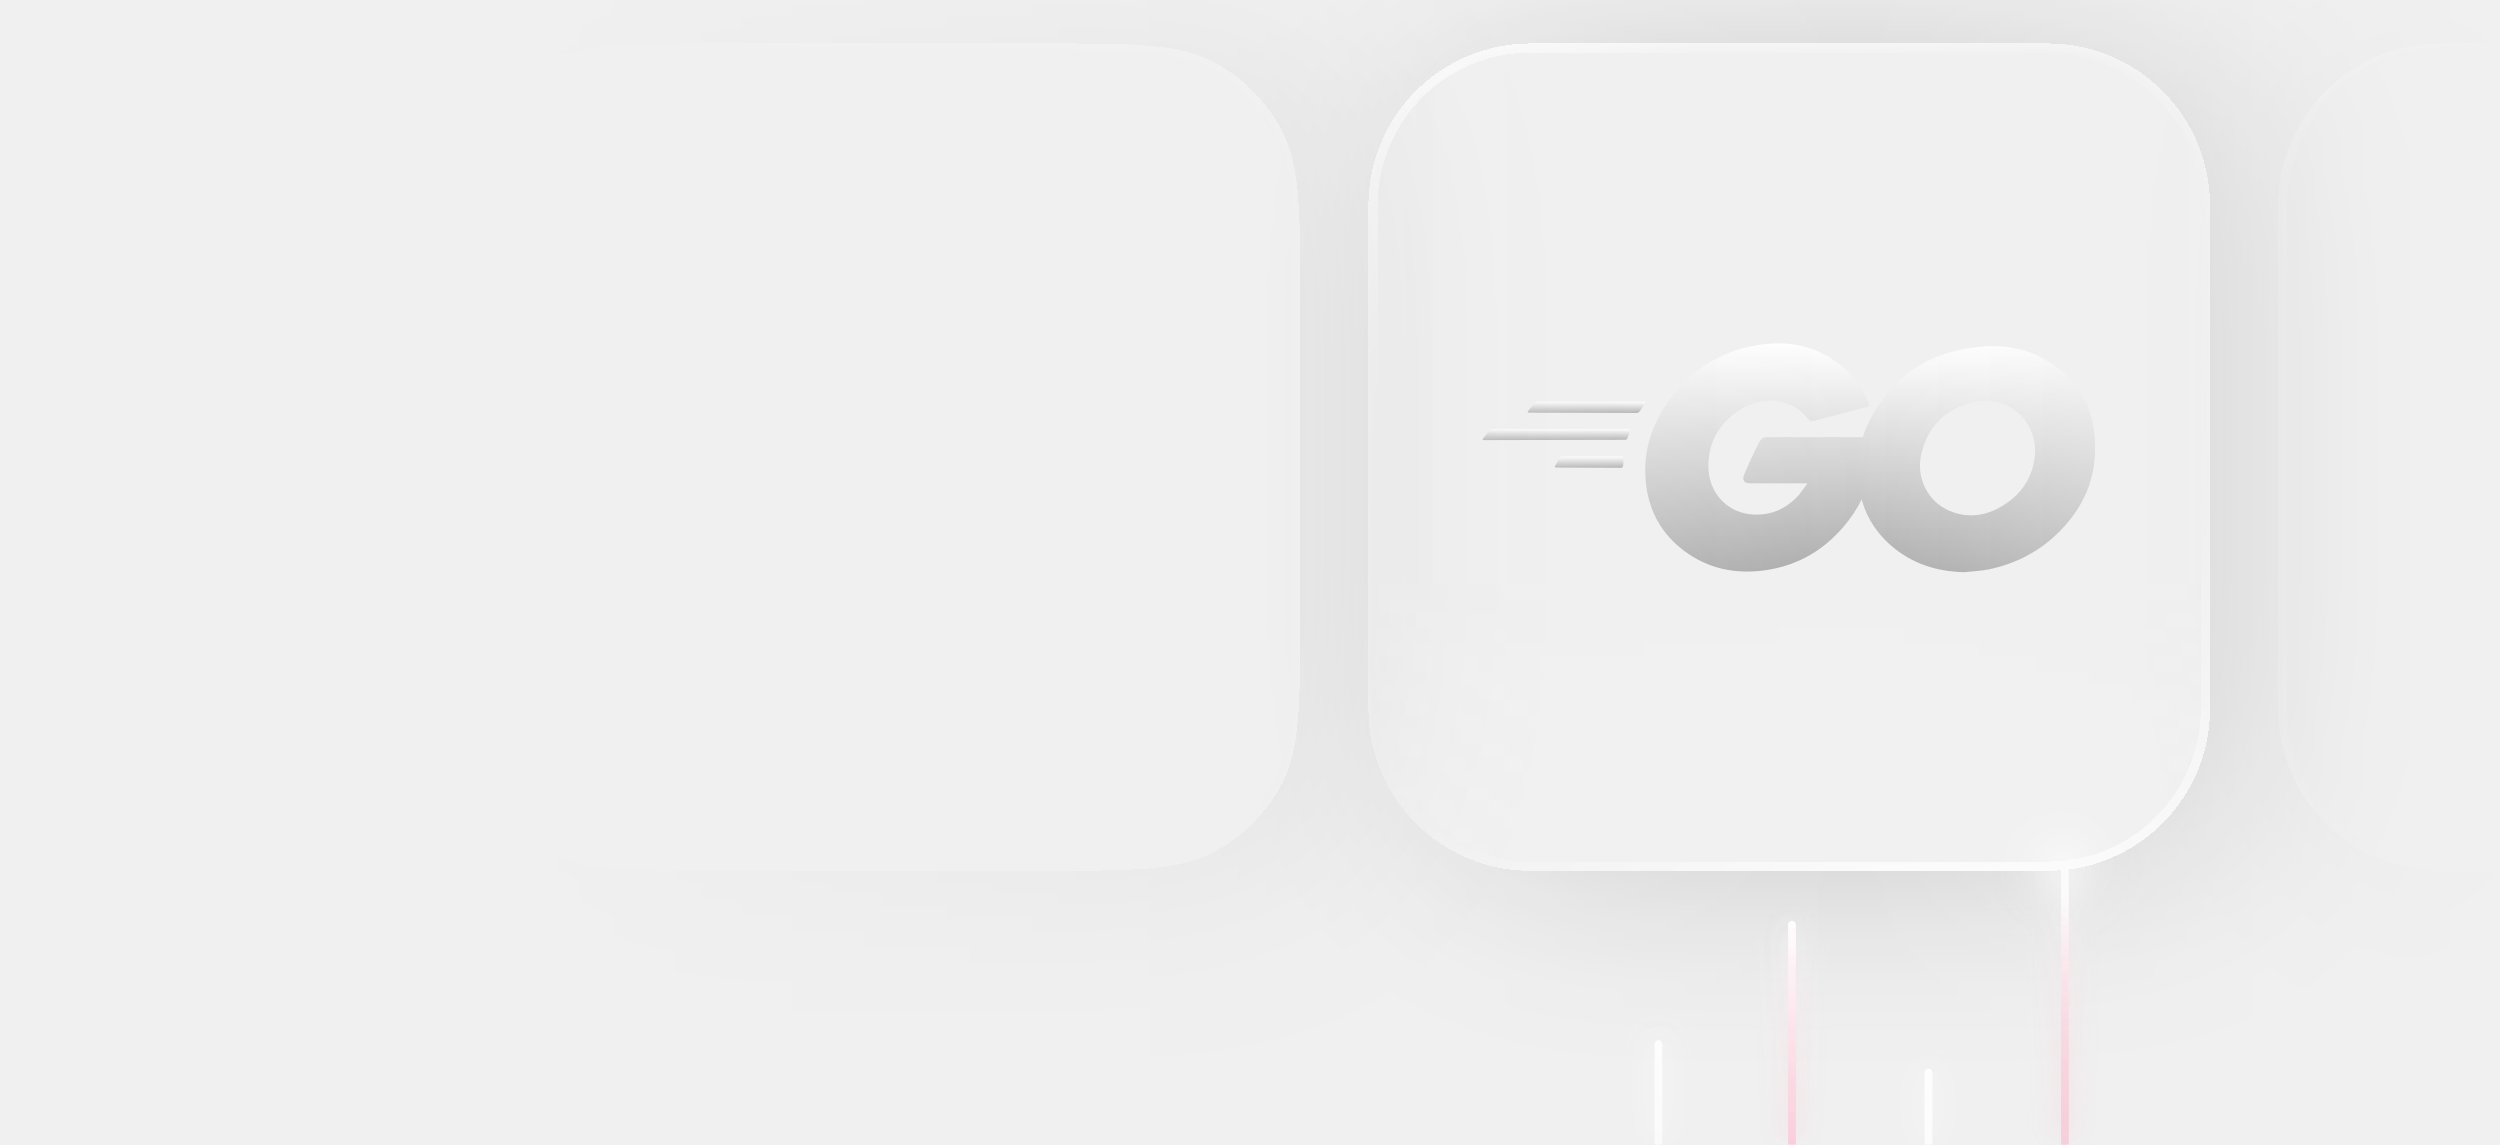
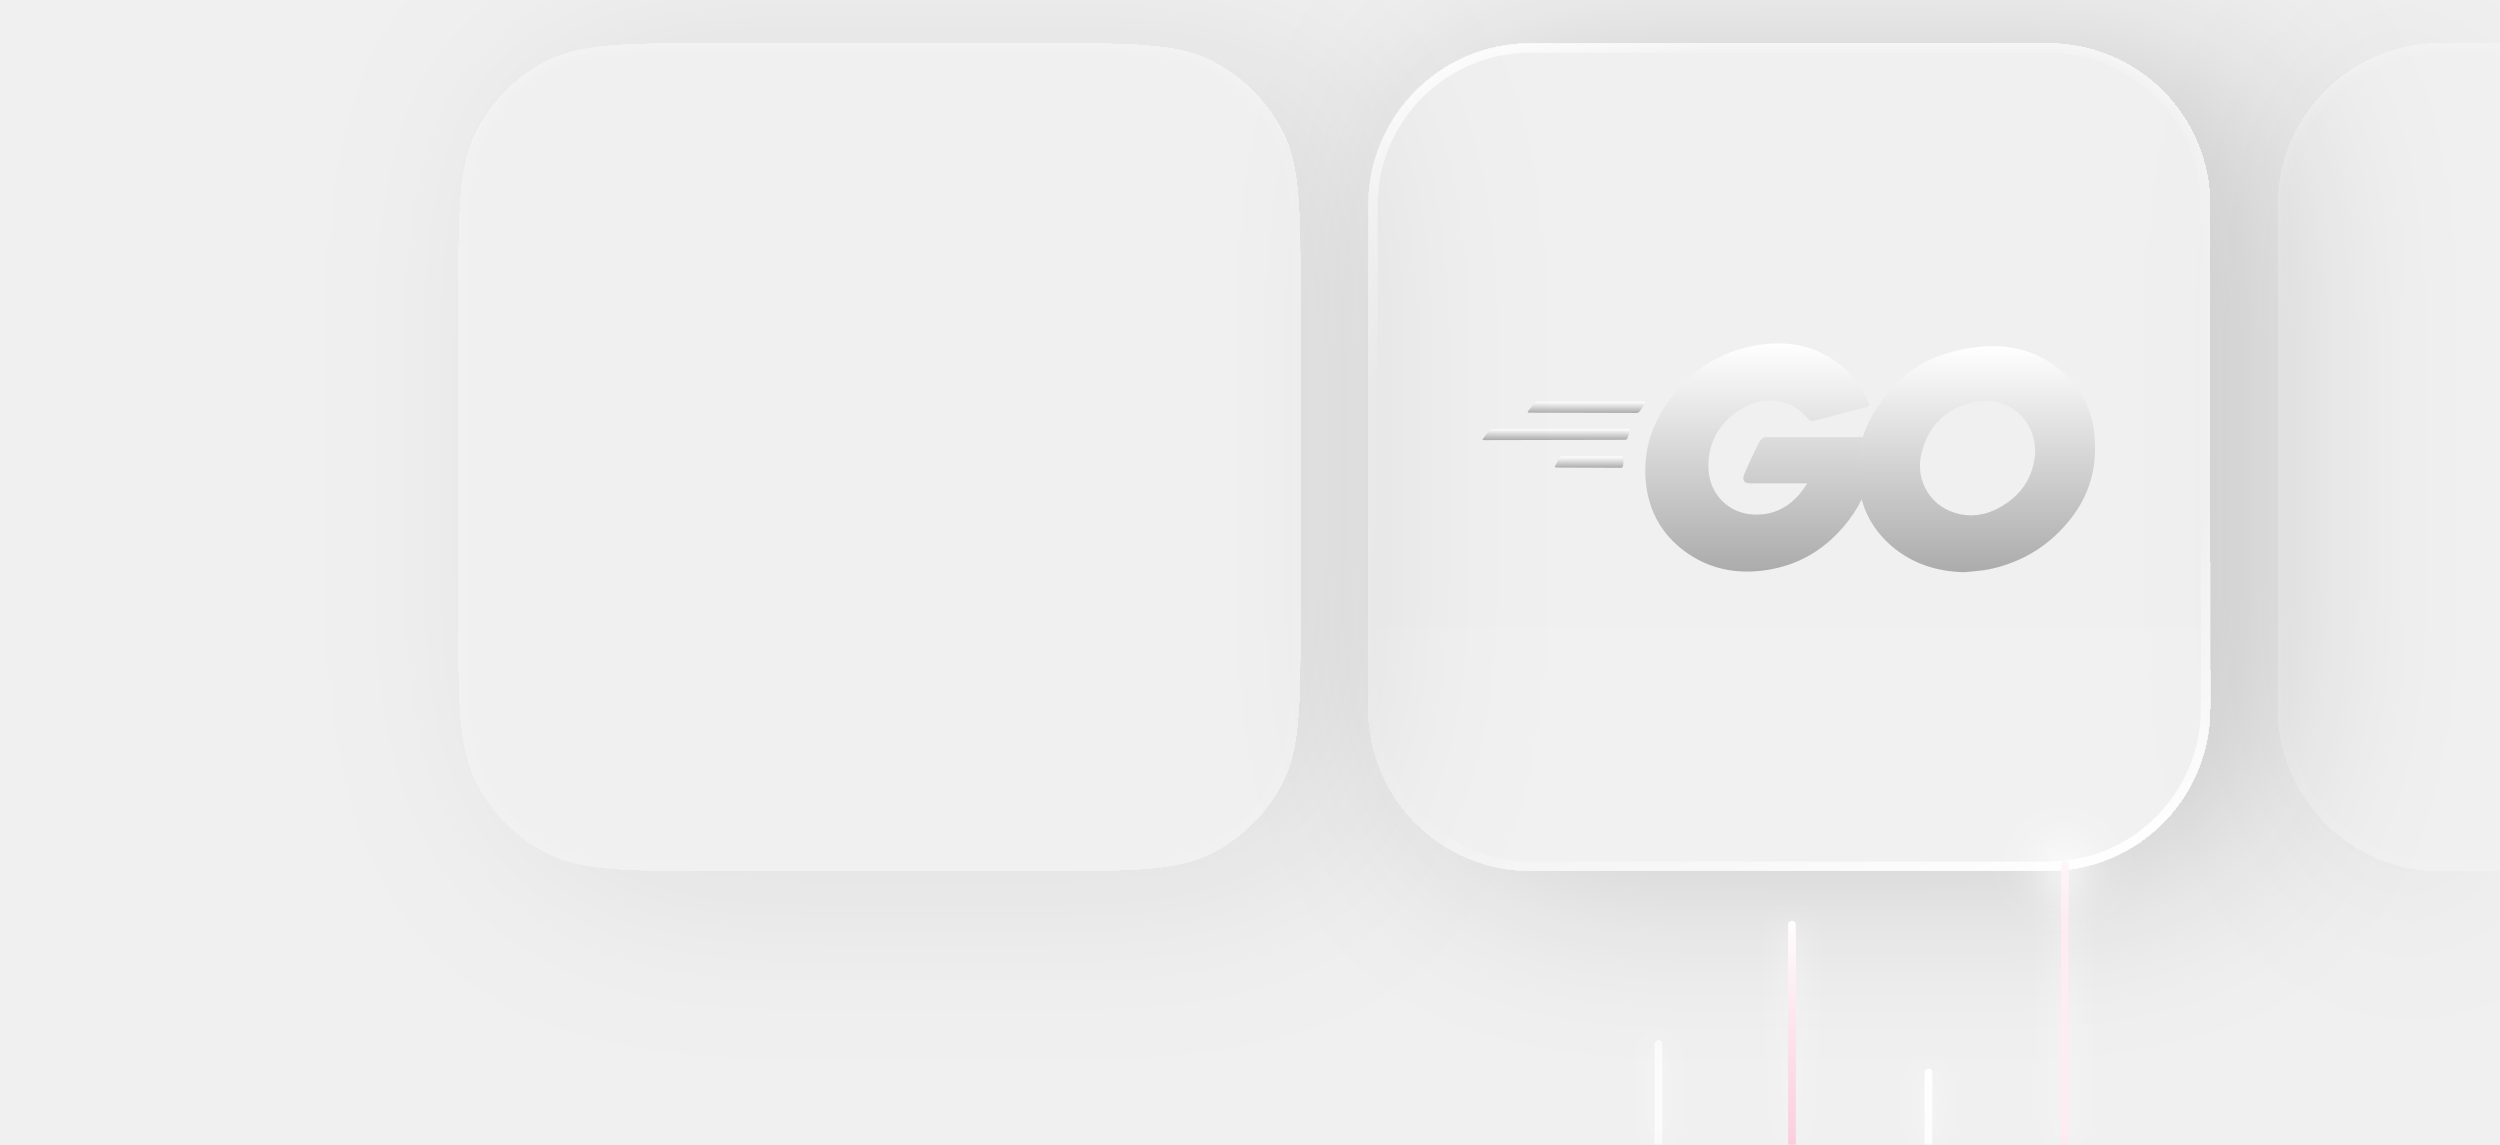
<svg xmlns="http://www.w3.org/2000/svg" width="688" height="315" viewBox="0 0 688 315" fill="none">
-   <mask id="mask0_13_11282" style="mask-type:alpha" maskUnits="userSpaceOnUse" x="0" y="0" width="728" height="315">
-     <rect width="728" height="315" transform="matrix(-1 0 0 1 728 0)" fill="url(#paint0_linear_13_11282)" />
-   </mask>
-   <g mask="url(#mask0_13_11282)">
-     <g filter="url(#filter0_bdi_13_11282)">
-       <rect x="376.584" y="11.953" width="231.611" height="227.686" rx="44.595" fill="white" fill-opacity="0.02" shape-rendering="crispEdges" />
-       <rect x="376.584" y="11.953" width="231.611" height="227.686" rx="44.595" fill="url(#paint1_linear_13_11282)" fill-opacity="0.08" shape-rendering="crispEdges" />
-       <rect x="377.847" y="13.216" width="229.085" height="225.16" rx="43.332" stroke="url(#paint2_linear_13_11282)" stroke-opacity="0.15" stroke-width="2.526" shape-rendering="crispEdges" />
-       <rect x="377.847" y="13.216" width="229.085" height="225.16" rx="43.332" stroke="url(#paint3_linear_13_11282)" stroke-width="2.526" shape-rendering="crispEdges" />
-       <rect x="377.847" y="13.216" width="229.085" height="225.16" rx="43.332" stroke="url(#paint4_linear_13_11282)" stroke-width="2.526" shape-rendering="crispEdges" />
-       <g clip-path="url(#clip0_13_11282)">
-         <path fill-rule="evenodd" clip-rule="evenodd" d="M420.753 113.569C420.425 113.569 420.343 113.405 420.507 113.159L422.23 110.944C422.394 110.697 422.804 110.533 423.132 110.533H452.427C452.756 110.533 452.838 110.78 452.674 111.026L451.279 113.159C451.114 113.405 450.704 113.652 450.458 113.652L420.753 113.569Z" fill="url(#paint5_linear_13_11282)" />
-         <path fill-rule="evenodd" clip-rule="evenodd" d="M408.362 121.119C408.034 121.119 407.952 120.955 408.116 120.709L409.839 118.493C410.003 118.247 410.413 118.083 410.742 118.083H448.16C448.489 118.083 448.653 118.329 448.571 118.575L447.914 120.545C447.832 120.873 447.504 121.037 447.176 121.037L408.362 121.119Z" fill="url(#paint6_linear_13_11282)" />
-         <path fill-rule="evenodd" clip-rule="evenodd" d="M428.22 128.668C427.892 128.668 427.81 128.422 427.974 128.176L429.123 126.124C429.287 125.878 429.615 125.632 429.944 125.632H446.355C446.683 125.632 446.848 125.878 446.848 126.207L446.683 128.176C446.683 128.504 446.355 128.75 446.109 128.75L428.22 128.668Z" fill="url(#paint7_linear_13_11282)" />
-         <path fill-rule="evenodd" clip-rule="evenodd" d="M513.397 112.092C508.227 113.405 504.699 114.39 499.611 115.703C498.38 116.031 498.298 116.113 497.231 114.882C496 113.487 495.098 112.585 493.375 111.764C488.205 109.22 483.199 109.959 478.522 112.995C472.942 116.606 470.07 121.939 470.152 128.586C470.234 135.151 474.747 140.567 481.23 141.469C486.81 142.208 491.487 140.238 495.18 136.053C495.918 135.151 496.575 134.166 497.395 133.017C494.441 133.017 490.749 133.017 481.558 133.017C479.835 133.017 479.425 131.951 479.999 130.556C481.066 128.012 483.035 123.745 484.184 121.611C484.43 121.119 485.005 120.298 486.235 120.298H516.105C515.941 122.514 515.941 124.729 515.612 126.945C514.71 132.853 512.494 138.269 508.884 143.028C502.975 150.824 495.262 155.665 485.497 156.978C477.455 158.045 469.988 156.486 463.423 151.562C457.351 146.967 453.904 140.895 453.002 133.346C451.935 124.401 454.561 116.359 459.977 109.302C465.803 101.671 473.516 96.829 482.953 95.106C490.667 93.711 498.052 94.614 504.699 99.127C509.048 101.999 512.166 105.938 514.217 110.697C514.71 111.436 514.381 111.846 513.397 112.092Z" fill="url(#paint8_linear_13_11282)" />
-         <path d="M540.559 157.471C533.091 157.307 526.281 155.173 520.537 150.25C515.695 146.065 512.659 140.731 511.674 134.413C510.197 125.14 512.741 116.934 518.321 109.631C524.311 101.753 531.532 97.65 541.297 95.927C549.667 94.45 557.545 95.271 564.684 100.112C571.167 104.543 575.187 110.534 576.254 118.411C577.649 129.489 574.449 138.516 566.818 146.229C561.402 151.727 554.755 155.173 547.123 156.733C544.908 157.143 542.692 157.225 540.559 157.471ZM560.089 124.319C560.007 123.253 560.007 122.432 559.843 121.611C558.365 113.488 550.898 108.892 543.103 110.698C535.471 112.421 530.548 117.262 528.742 124.976C527.265 131.376 530.384 137.859 536.292 140.485C540.805 142.454 545.318 142.208 549.667 139.993C556.15 136.628 559.678 131.376 560.089 124.319Z" fill="url(#paint9_linear_13_11282)" />
+   <g clip-path="url(#clip0_1023_18)">
+     <g filter="url(#filter0_di_1023_18)">
+       <path d="M563.6 11.953H421.179C396.55 11.953 376.584 31.919 376.584 56.548V195.044C376.584 219.673 396.55 239.639 421.179 239.639H563.6C588.229 239.639 608.195 219.673 608.195 195.044V56.548C608.195 31.919 588.229 11.953 563.6 11.953Z" fill="white" fill-opacity="0.02" />
+       <path d="M563.6 11.953H421.179C396.55 11.953 376.584 31.919 376.584 56.548V195.044C376.584 219.673 396.55 239.639 421.179 239.639H563.6C588.229 239.639 608.195 219.673 608.195 195.044V56.548C608.195 31.919 588.229 11.953 563.6 11.953Z" fill="url(#paint0_linear_1023_18)" fill-opacity="0.08" />
+       <path d="M563.599 13.216H421.179C397.247 13.216 377.847 32.617 377.847 56.548V195.044C377.847 218.976 397.247 238.376 421.179 238.376H563.599C587.531 238.376 606.932 218.976 606.932 195.044V56.548C606.932 32.617 587.531 13.216 563.599 13.216Z" stroke="url(#paint1_linear_1023_18)" stroke-opacity="0.15" stroke-width="2.526" />
+       <path d="M563.599 13.216H421.179C397.247 13.216 377.847 32.617 377.847 56.548V195.044C377.847 218.976 397.247 238.376 421.179 238.376H563.599C587.531 238.376 606.932 218.976 606.932 195.044V56.548C606.932 32.617 587.531 13.216 563.599 13.216Z" stroke="url(#paint2_linear_1023_18)" stroke-width="2.526" />
+       <path d="M563.599 13.216H421.179C397.247 13.216 377.847 32.617 377.847 56.548V195.044C377.847 218.976 397.247 238.376 421.179 238.376H563.599C587.531 238.376 606.932 218.976 606.932 195.044V56.548C606.932 32.617 587.531 13.216 563.599 13.216Z" stroke="url(#paint3_linear_1023_18)" stroke-width="2.526" />
+       <mask id="mask0_1023_18" style="mask-type:luminance" maskUnits="userSpaceOnUse" x="407" y="93" width="171" height="65">
+         <path d="M577.32 93.793H407.459V157.799H577.32V93.793Z" fill="white" />
+       </mask>
+       <g mask="url(#mask0_1023_18)">
+         <path fill-rule="evenodd" clip-rule="evenodd" d="M420.753 113.569C420.425 113.569 420.343 113.405 420.507 113.159L422.23 110.944C422.394 110.697 422.804 110.533 423.132 110.533H452.427C452.756 110.533 452.838 110.78 452.674 111.026L451.279 113.159C451.114 113.405 450.704 113.652 450.458 113.652L420.753 113.569Z" fill="url(#paint4_linear_1023_18)" />
+         <path fill-rule="evenodd" clip-rule="evenodd" d="M408.362 121.119C408.034 121.119 407.952 120.955 408.116 120.709L409.839 118.493C410.003 118.247 410.413 118.083 410.742 118.083H448.16C448.489 118.083 448.653 118.329 448.571 118.575L447.914 120.545C447.832 120.873 447.504 121.037 447.176 121.037L408.362 121.119Z" fill="url(#paint5_linear_1023_18)" />
+         <path fill-rule="evenodd" clip-rule="evenodd" d="M428.221 128.668C427.893 128.668 427.811 128.422 427.975 128.176L429.124 126.124C429.288 125.878 429.616 125.632 429.945 125.632H446.356C446.684 125.632 446.849 125.878 446.849 126.207L446.684 128.176C446.684 128.504 446.356 128.75 446.11 128.75L428.221 128.668Z" fill="url(#paint6_linear_1023_18)" />
+         <path fill-rule="evenodd" clip-rule="evenodd" d="M513.398 112.092C508.228 113.405 504.7 114.39 499.612 115.703C498.381 116.031 498.299 116.113 497.232 114.882C496.001 113.487 495.099 112.585 493.376 111.764C488.206 109.22 483.2 109.959 478.523 112.995C472.943 116.606 470.071 121.939 470.153 128.586C470.235 135.151 474.748 140.567 481.231 141.469C486.811 142.208 491.488 140.238 495.181 136.053C495.919 135.151 496.576 134.166 497.396 133.017C494.442 133.017 490.75 133.017 481.559 133.017C479.836 133.017 479.426 131.951 480 130.556C481.067 128.012 483.036 123.745 484.185 121.611C484.431 121.119 485.006 120.298 486.236 120.298H516.106C515.942 122.514 515.942 124.729 515.613 126.945C514.711 132.853 512.495 138.269 508.885 143.028C502.976 150.824 495.263 155.665 485.498 156.978C477.456 158.045 469.989 156.486 463.424 151.562C457.352 146.967 453.905 140.895 453.003 133.346C451.936 124.401 454.562 116.359 459.978 109.302C465.804 101.671 473.517 96.829 482.954 95.106C490.668 93.711 498.053 94.614 504.7 99.127C509.049 101.999 512.167 105.938 514.218 110.697C514.711 111.436 514.382 111.846 513.398 112.092Z" fill="url(#paint7_linear_1023_18)" />
+         <path d="M540.559 157.471C533.091 157.307 526.281 155.173 520.537 150.25C515.695 146.065 512.659 140.731 511.674 134.413C510.197 125.14 512.741 116.934 518.321 109.631C524.311 101.753 531.532 97.65 541.297 95.927C549.667 94.45 557.545 95.271 564.684 100.112C571.167 104.543 575.187 110.534 576.254 118.411C577.649 129.489 574.449 138.516 566.818 146.229C561.402 151.727 554.755 155.173 547.123 156.733C544.908 157.143 542.692 157.225 540.559 157.471ZM560.089 124.319C560.007 123.253 560.007 122.432 559.843 121.611C558.365 113.488 550.898 108.892 543.103 110.698C535.471 112.421 530.548 117.262 528.742 124.976C527.265 131.376 530.384 137.859 536.292 140.485C540.805 142.454 545.318 142.208 549.667 139.993C556.15 136.628 559.678 131.376 560.089 124.319Z" fill="url(#paint8_linear_1023_18)" />
      </g>
    </g>
-     <g opacity="0.5" filter="url(#filter1_bdi_13_11282)">
-       <rect x="626.943" y="11.953" width="231.611" height="227.686" rx="44.595" fill="white" fill-opacity="0.02" shape-rendering="crispEdges" />
-       <rect x="628.206" y="13.216" width="229.085" height="225.16" rx="43.332" stroke="url(#paint10_linear_13_11282)" stroke-opacity="0.15" stroke-width="2.526" shape-rendering="crispEdges" />
+     <g opacity="0.5" filter="url(#filter1_di_1023_18)">
+       <path d="M813.958 11.953H671.538C646.908 11.953 626.942 31.919 626.942 56.548V195.044C626.942 219.673 646.908 239.639 671.538 239.639H813.958C838.587 239.639 858.553 219.673 858.553 195.044V56.548C858.553 31.919 838.587 11.953 813.958 11.953Z" fill="white" fill-opacity="0.02" />
+       <path d="M813.958 13.216H671.537C647.606 13.216 628.205 32.617 628.205 56.548V195.044C628.205 218.976 647.606 238.376 671.537 238.376H813.958C837.89 238.376 857.29 218.976 857.29 195.044V56.548C857.29 32.617 837.89 13.216 813.958 13.216Z" stroke="url(#paint9_linear_1023_18)" stroke-opacity="0.15" stroke-width="2.526" />
    </g>
-     <g opacity="0.5" filter="url(#filter2_bdi_13_11282)">
-       <path d="M126.225 83.305C126.225 58.33 126.225 45.842 131.085 36.303C135.361 27.911 142.183 21.089 150.574 16.814C160.114 11.953 172.601 11.953 197.577 11.953H286.483C311.459 11.953 323.947 11.953 333.486 16.814C341.877 21.089 348.7 27.911 352.975 36.303C357.836 45.842 357.836 58.33 357.836 83.305V168.287C357.836 193.262 357.836 205.75 352.975 215.29C348.7 223.681 341.877 230.503 333.486 234.779C323.947 239.639 311.459 239.639 286.483 239.639H197.577C172.601 239.639 160.114 239.639 150.574 234.779C142.183 230.503 135.361 223.681 131.085 215.29C126.225 205.75 126.225 193.262 126.225 168.287V83.305Z" fill="white" fill-opacity="0.02" shape-rendering="crispEdges" />
-       <path d="M127.488 83.305C127.488 70.797 127.489 61.491 128.091 54.118C128.692 46.76 129.886 41.438 132.211 36.876C136.365 28.723 142.994 22.093 151.147 17.939C155.709 15.615 161.032 14.421 168.39 13.82C175.763 13.217 185.068 13.216 197.577 13.216H286.483C298.992 13.216 308.297 13.217 315.67 13.82C323.029 14.421 328.351 15.615 332.913 17.939C341.066 22.093 347.695 28.723 351.85 36.876C354.174 41.438 355.368 46.76 355.969 54.118C356.572 61.491 356.573 70.797 356.573 83.305V168.287C356.573 180.795 356.572 190.101 355.969 197.474C355.368 204.832 354.174 210.154 351.85 214.716C347.695 222.87 341.066 229.499 332.913 233.653C328.351 235.978 323.029 237.172 315.67 237.773C308.297 238.375 298.992 238.376 286.483 238.376H197.577C185.068 238.376 175.763 238.375 168.39 237.773C161.032 237.172 155.709 235.978 151.147 233.653C142.994 229.499 136.365 222.87 132.211 214.716C129.886 210.154 128.692 204.832 128.091 197.474C127.489 190.101 127.488 180.795 127.488 168.287V83.305Z" stroke="url(#paint11_linear_13_11282)" stroke-opacity="0.15" stroke-width="2.526" shape-rendering="crispEdges" />
+     <g opacity="0.5" filter="url(#filter2_di_1023_18)">
+       <path d="M126.225 83.305C126.225 58.33 126.225 45.842 131.085 36.303C135.361 27.911 142.183 21.089 150.574 16.814C160.114 11.953 172.601 11.953 197.577 11.953H286.483C311.459 11.953 323.947 11.953 333.486 16.814C341.877 21.089 348.7 27.911 352.975 36.303C357.836 45.842 357.836 58.33 357.836 83.305V168.287C357.836 193.262 357.836 205.75 352.975 215.29C348.7 223.681 341.877 230.503 333.486 234.779C323.947 239.639 311.459 239.639 286.483 239.639H197.577C172.601 239.639 160.114 239.639 150.574 234.779C142.183 230.503 135.361 223.681 131.085 215.29C126.225 205.75 126.225 193.262 126.225 168.287V83.305Z" fill="white" fill-opacity="0.02" />
+       <path d="M127.487 83.305C127.487 70.797 127.488 61.491 128.09 54.118C128.691 46.76 129.885 41.438 132.21 36.876C136.364 28.723 142.993 22.093 151.146 17.939C155.708 15.615 161.031 14.421 168.389 13.82C175.762 13.217 185.067 13.216 197.576 13.216H286.482C298.991 13.216 308.296 13.217 315.669 13.82C323.028 14.421 328.35 15.615 332.912 17.939C341.065 22.093 347.694 28.723 351.849 36.876C354.173 41.438 355.367 46.76 355.968 54.118C356.571 61.491 356.572 70.797 356.572 83.305V168.287C356.572 180.795 356.571 190.101 355.968 197.474C355.367 204.832 354.173 210.154 351.849 214.716C347.694 222.87 341.065 229.499 332.912 233.653C328.35 235.978 323.028 237.172 315.669 237.773C308.296 238.375 298.991 238.376 286.482 238.376H197.576C185.067 238.376 175.762 238.375 168.389 237.773C161.031 237.172 155.708 235.978 151.146 233.653C142.993 229.499 136.364 222.87 132.21 214.716C129.885 210.154 128.691 204.832 128.09 197.474C127.488 190.101 127.487 180.795 127.487 168.287V83.305Z" stroke="url(#paint10_linear_1023_18)" stroke-opacity="0.15" stroke-width="2.526" />
    </g>
-     <path d="M568.265 370.672L568.265 238.059" stroke="url(#paint12_linear_13_11282)" stroke-width="2.136" stroke-linecap="round" />
-     <path d="M493.158 427.785L493.157 254.489" stroke="url(#paint13_linear_13_11282)" stroke-width="2.136" stroke-linecap="round" />
-     <path d="M530.712 427.785L530.711 295.172" stroke="url(#paint14_linear_13_11282)" stroke-width="2.136" stroke-linecap="round" />
-     <path d="M456.386 404.704L456.386 287.349" stroke="url(#paint15_linear_13_11282)" stroke-width="2.136" stroke-linecap="round" />
-     <g style="mix-blend-mode:screen" filter="url(#filter3_f_13_11282)">
-       <path d="M568.265 370.672L568.265 238.059" stroke="url(#paint16_linear_13_11282)" stroke-width="2.136" stroke-linecap="round" />
-       <path d="M493.158 427.785L493.157 254.489" stroke="url(#paint17_linear_13_11282)" stroke-width="2.136" stroke-linecap="round" />
-       <path d="M530.712 427.785L530.711 295.172" stroke="url(#paint18_linear_13_11282)" stroke-width="2.136" stroke-linecap="round" />
-       <path d="M456.386 404.704L456.386 287.349" stroke="url(#paint19_linear_13_11282)" stroke-width="2.136" stroke-linecap="round" />
+     <path d="M568.265 370.672V238.059" stroke="url(#paint11_linear_1023_18)" stroke-width="2.136" stroke-linecap="round" />
+     <path d="M493.157 427.785L493.156 254.489" stroke="url(#paint12_linear_1023_18)" stroke-width="2.136" stroke-linecap="round" />
+     <path d="M530.712 427.785L530.711 295.172" stroke="url(#paint13_linear_1023_18)" stroke-width="2.136" stroke-linecap="round" />
+     <path d="M456.386 404.704V287.349" stroke="url(#paint14_linear_1023_18)" stroke-width="2.136" stroke-linecap="round" />
+     <g style="mix-blend-mode:screen" filter="url(#filter3_f_1023_18)">
+       <path d="M568.265 370.672V238.059" stroke="url(#paint15_linear_1023_18)" stroke-width="2.136" stroke-linecap="round" />
+       <path d="M493.158 427.785L493.157 254.489" stroke="url(#paint16_linear_1023_18)" stroke-width="2.136" stroke-linecap="round" />
+       <path d="M530.712 427.785L530.711 295.172" stroke="url(#paint17_linear_1023_18)" stroke-width="2.136" stroke-linecap="round" />
+       <path d="M456.386 404.704V287.349" stroke="url(#paint18_linear_1023_18)" stroke-width="2.136" stroke-linecap="round" />
    </g>
-     <g filter="url(#filter4_f_13_11282)">
-       <g style="mix-blend-mode:screen" filter="url(#filter5_f_13_11282)">
-         <circle cx="567.874" cy="238.45" r="14.474" fill="url(#paint20_radial_13_11282)" fill-opacity="0.5" />
+     <g filter="url(#filter4_f_1023_18)">
+       <g style="mix-blend-mode:screen" filter="url(#filter5_f_1023_18)">
+         <path d="M567.873 252.924C575.867 252.924 582.347 246.444 582.347 238.45C582.347 230.456 575.867 223.976 567.873 223.976C559.88 223.976 553.399 230.456 553.399 238.45C553.399 246.444 559.88 252.924 567.873 252.924Z" fill="url(#paint19_radial_1023_18)" fill-opacity="0.5" />
      </g>
      <g style="mix-blend-mode:screen">
-         <circle cx="567.873" cy="238.45" r="7.937" fill="url(#paint21_radial_13_11282)" />
+         <path d="M567.873 246.387C572.256 246.387 575.81 242.834 575.81 238.45C575.81 234.066 572.256 230.513 567.873 230.513C563.489 230.513 559.936 234.066 559.936 238.45C559.936 242.834 563.489 246.387 567.873 246.387Z" fill="url(#paint20_radial_1023_18)" />
      </g>
    </g>
  </g>
  <defs>
-     <filter id="filter0_bdi_13_11282" x="250.275" y="-114.356" width="484.229" height="480.304" filterUnits="userSpaceOnUse" color-interpolation-filters="sRGB">
+     <filter id="filter0_di_1023_18" x="340.17" y="-40.068" width="335.653" height="331.727" filterUnits="userSpaceOnUse" color-interpolation-filters="sRGB">
      <feFlood flood-opacity="0" result="BackgroundImageFix" />
-       <feGaussianBlur in="BackgroundImageFix" stdDeviation="63.154" />
-       <feComposite in2="SourceAlpha" operator="in" result="effect1_backgroundBlur_13_11282" />
      <feColorMatrix in="SourceAlpha" type="matrix" values="0 0 0 0 0 0 0 0 0 0 0 0 0 0 0 0 0 0 127 0" result="hardAlpha" />
      <feOffset dx="15.606" />
      <feGaussianBlur stdDeviation="26.01" />
      <feComposite in2="hardAlpha" operator="out" />
      <feColorMatrix type="matrix" values="0 0 0 0 0 0 0 0 0 0 0 0 0 0 0 0 0 0 0.16 0" />
-       <feBlend mode="normal" in2="effect1_backgroundBlur_13_11282" result="effect2_dropShadow_13_11282" />
-       <feBlend mode="normal" in="SourceGraphic" in2="effect2_dropShadow_13_11282" result="shape" />
+       <feBlend mode="normal" in2="BackgroundImageFix" result="effect1_dropShadow_1023_18" />
+       <feBlend mode="normal" in="SourceGraphic" in2="effect1_dropShadow_1023_18" result="shape" />
      <feColorMatrix in="SourceAlpha" type="matrix" values="0 0 0 0 0 0 0 0 0 0 0 0 0 0 0 0 0 0 127 0" result="hardAlpha" />
      <feOffset dy="1.301" />
      <feGaussianBlur stdDeviation="0.65" />
      <feComposite in2="hardAlpha" operator="arithmetic" k2="-1" k3="1" />
      <feColorMatrix type="matrix" values="0 0 0 0 1 0 0 0 0 1 0 0 0 0 1 0 0 0 0.25 0" />
-       <feBlend mode="normal" in2="shape" result="effect3_innerShadow_13_11282" />
+       <feBlend mode="normal" in2="shape" result="effect2_innerShadow_1023_18" />
    </filter>
-     <filter id="filter1_bdi_13_11282" x="500.635" y="-114.356" width="484.229" height="480.304" filterUnits="userSpaceOnUse" color-interpolation-filters="sRGB">
+     <filter id="filter1_di_1023_18" x="590.528" y="-40.068" width="335.653" height="331.727" filterUnits="userSpaceOnUse" color-interpolation-filters="sRGB">
      <feFlood flood-opacity="0" result="BackgroundImageFix" />
-       <feGaussianBlur in="BackgroundImageFix" stdDeviation="63.154" />
-       <feComposite in2="SourceAlpha" operator="in" result="effect1_backgroundBlur_13_11282" />
      <feColorMatrix in="SourceAlpha" type="matrix" values="0 0 0 0 0 0 0 0 0 0 0 0 0 0 0 0 0 0 127 0" result="hardAlpha" />
      <feOffset dx="15.606" />
      <feGaussianBlur stdDeviation="26.01" />
      <feComposite in2="hardAlpha" operator="out" />
      <feColorMatrix type="matrix" values="0 0 0 0 0 0 0 0 0 0 0 0 0 0 0 0 0 0 0.16 0" />
-       <feBlend mode="normal" in2="effect1_backgroundBlur_13_11282" result="effect2_dropShadow_13_11282" />
-       <feBlend mode="normal" in="SourceGraphic" in2="effect2_dropShadow_13_11282" result="shape" />
+       <feBlend mode="normal" in2="BackgroundImageFix" result="effect1_dropShadow_1023_18" />
+       <feBlend mode="normal" in="SourceGraphic" in2="effect1_dropShadow_1023_18" result="shape" />
      <feColorMatrix in="SourceAlpha" type="matrix" values="0 0 0 0 0 0 0 0 0 0 0 0 0 0 0 0 0 0 127 0" result="hardAlpha" />
      <feOffset dy="1.301" />
      <feGaussianBlur stdDeviation="0.65" />
      <feComposite in2="hardAlpha" operator="arithmetic" k2="-1" k3="1" />
      <feColorMatrix type="matrix" values="0 0 0 0 1 0 0 0 0 1 0 0 0 0 1 0 0 0 0.25 0" />
-       <feBlend mode="normal" in2="shape" result="effect3_innerShadow_13_11282" />
+       <feBlend mode="normal" in2="shape" result="effect2_innerShadow_1023_18" />
    </filter>
-     <filter id="filter2_bdi_13_11282" x="-0.084" y="-114.356" width="484.229" height="480.304" filterUnits="userSpaceOnUse" color-interpolation-filters="sRGB">
+     <filter id="filter2_di_1023_18" x="89.81" y="-40.068" width="335.653" height="331.727" filterUnits="userSpaceOnUse" color-interpolation-filters="sRGB">
      <feFlood flood-opacity="0" result="BackgroundImageFix" />
-       <feGaussianBlur in="BackgroundImageFix" stdDeviation="63.154" />
-       <feComposite in2="SourceAlpha" operator="in" result="effect1_backgroundBlur_13_11282" />
      <feColorMatrix in="SourceAlpha" type="matrix" values="0 0 0 0 0 0 0 0 0 0 0 0 0 0 0 0 0 0 127 0" result="hardAlpha" />
      <feOffset dx="15.606" />
      <feGaussianBlur stdDeviation="26.01" />
      <feComposite in2="hardAlpha" operator="out" />
      <feColorMatrix type="matrix" values="0 0 0 0 0 0 0 0 0 0 0 0 0 0 0 0 0 0 0.16 0" />
-       <feBlend mode="normal" in2="effect1_backgroundBlur_13_11282" result="effect2_dropShadow_13_11282" />
-       <feBlend mode="normal" in="SourceGraphic" in2="effect2_dropShadow_13_11282" result="shape" />
+       <feBlend mode="normal" in2="BackgroundImageFix" result="effect1_dropShadow_1023_18" />
+       <feBlend mode="normal" in="SourceGraphic" in2="effect1_dropShadow_1023_18" result="shape" />
      <feColorMatrix in="SourceAlpha" type="matrix" values="0 0 0 0 0 0 0 0 0 0 0 0 0 0 0 0 0 0 127 0" result="hardAlpha" />
      <feOffset dy="1.301" />
      <feGaussianBlur stdDeviation="0.65" />
      <feComposite in2="hardAlpha" operator="arithmetic" k2="-1" k3="1" />
      <feColorMatrix type="matrix" values="0 0 0 0 1 0 0 0 0 1 0 0 0 0 1 0 0 0 0.25 0" />
-       <feBlend mode="normal" in2="shape" result="effect3_innerShadow_13_11282" />
+       <feBlend mode="normal" in2="shape" result="effect2_innerShadow_1023_18" />
    </filter>
-     <filter id="filter3_f_13_11282" x="410.723" y="229.167" width="166.434" height="254.842" filterUnits="userSpaceOnUse" color-interpolation-filters="sRGB">
+     <filter id="filter3_f_1023_18" x="447.494" y="229.167" width="129.663" height="207.509" filterUnits="userSpaceOnUse" color-interpolation-filters="sRGB">
      <feFlood flood-opacity="0" result="BackgroundImageFix" />
      <feBlend mode="normal" in="SourceGraphic" in2="BackgroundImageFix" result="shape" />
-       <feGaussianBlur stdDeviation="3.912" result="effect1_foregroundBlur_13_11282" />
+       <feGaussianBlur stdDeviation="3.912" result="effect1_foregroundBlur_1023_18" />
    </filter>
-     <filter id="filter4_f_13_11282" x="543.128" y="213.705" width="49.491" height="49.491" filterUnits="userSpaceOnUse" color-interpolation-filters="sRGB">
+     <filter id="filter4_f_1023_18" x="543.128" y="213.704" width="49.492" height="49.491" filterUnits="userSpaceOnUse" color-interpolation-filters="sRGB">
      <feFlood flood-opacity="0" result="BackgroundImageFix" />
      <feBlend mode="normal" in="SourceGraphic" in2="BackgroundImageFix" result="shape" />
-       <feGaussianBlur stdDeviation="5.136" result="effect1_foregroundBlur_13_11282" />
+       <feGaussianBlur stdDeviation="5.136" result="effect1_foregroundBlur_1023_18" />
    </filter>
-     <filter id="filter5_f_13_11282" x="548.731" y="219.307" width="38.286" height="38.286" filterUnits="userSpaceOnUse" color-interpolation-filters="sRGB">
+     <filter id="filter5_f_1023_18" x="548.73" y="219.307" width="38.286" height="38.286" filterUnits="userSpaceOnUse" color-interpolation-filters="sRGB">
      <feFlood flood-opacity="0" result="BackgroundImageFix" />
      <feBlend mode="normal" in="SourceGraphic" in2="BackgroundImageFix" result="shape" />
-       <feGaussianBlur stdDeviation="2.334" result="effect1_foregroundBlur_13_11282" />
+       <feGaussianBlur stdDeviation="2.334" result="effect1_foregroundBlur_1023_18" />
    </filter>
-     <linearGradient id="paint0_linear_13_11282" x1="0" y1="157.5" x2="607.5" y2="157.5" gradientUnits="userSpaceOnUse">
-       <stop stop-color="#19191C" stop-opacity="0" />
-       <stop offset="0.356" stop-color="#19191C" />
-       <stop offset="1" stop-color="#19191C" stop-opacity="0" />
-     </linearGradient>
-     <linearGradient id="paint1_linear_13_11282" x1="492.389" y1="159.039" x2="492.389" y2="239.639" gradientUnits="userSpaceOnUse">
+     <linearGradient id="paint0_linear_1023_18" x1="492.389" y1="159.039" x2="492.389" y2="239.639" gradientUnits="userSpaceOnUse">
      <stop stop-color="white" stop-opacity="0" />
      <stop offset="1" stop-color="white" />
    </linearGradient>
-     <linearGradient id="paint2_linear_13_11282" x1="492.389" y1="27.986" x2="492.389" y2="281.981" gradientUnits="userSpaceOnUse">
+     <linearGradient id="paint1_linear_1023_18" x1="492.389" y1="27.986" x2="492.389" y2="281.981" gradientUnits="userSpaceOnUse">
      <stop stop-color="white" />
      <stop offset="1" stop-color="white" stop-opacity="0" />
    </linearGradient>
-     <linearGradient id="paint3_linear_13_11282" x1="526.408" y1="84.323" x2="589.389" y2="236.885" gradientUnits="userSpaceOnUse">
+     <linearGradient id="paint2_linear_1023_18" x1="526.408" y1="84.323" x2="589.389" y2="236.885" gradientUnits="userSpaceOnUse">
      <stop offset="0.5" stop-color="white" stop-opacity="0" />
      <stop offset="1" stop-color="white" />
    </linearGradient>
-     <linearGradient id="paint4_linear_13_11282" x1="492.375" y1="107.794" x2="390.276" y2="8.041" gradientUnits="userSpaceOnUse">
+     <linearGradient id="paint3_linear_1023_18" x1="492.375" y1="107.794" x2="390.276" y2="8.041" gradientUnits="userSpaceOnUse">
      <stop offset="0.583" stop-color="white" stop-opacity="0" />
      <stop offset="1" stop-color="white" />
    </linearGradient>
-     <linearGradient id="paint5_linear_13_11282" x1="436.59" y1="110.533" x2="436.59" y2="114.334" gradientUnits="userSpaceOnUse">
+     <linearGradient id="paint4_linear_1023_18" x1="436.59" y1="110.533" x2="436.59" y2="114.334" gradientUnits="userSpaceOnUse">
      <stop stop-color="white" />
      <stop offset="1" stop-color="#999999" />
    </linearGradient>
-     <linearGradient id="paint6_linear_13_11282" x1="428.313" y1="118.083" x2="428.313" y2="121.783" gradientUnits="userSpaceOnUse">
+     <linearGradient id="paint5_linear_1023_18" x1="428.313" y1="118.083" x2="428.313" y2="121.783" gradientUnits="userSpaceOnUse">
      <stop stop-color="white" />
      <stop offset="1" stop-color="#999999" />
    </linearGradient>
-     <linearGradient id="paint7_linear_13_11282" x1="437.37" y1="125.632" x2="437.37" y2="129.433" gradientUnits="userSpaceOnUse">
+     <linearGradient id="paint6_linear_1023_18" x1="437.371" y1="125.632" x2="437.371" y2="129.433" gradientUnits="userSpaceOnUse">
      <stop stop-color="white" />
      <stop offset="1" stop-color="#999999" />
    </linearGradient>
-     <linearGradient id="paint8_linear_13_11282" x1="484.436" y1="94.504" x2="484.436" y2="171.041" gradientUnits="userSpaceOnUse">
+     <linearGradient id="paint7_linear_1023_18" x1="484.437" y1="94.504" x2="484.437" y2="171.041" gradientUnits="userSpaceOnUse">
      <stop stop-color="white" />
      <stop offset="1" stop-color="#999999" />
    </linearGradient>
-     <linearGradient id="paint9_linear_13_11282" x1="543.917" y1="95.264" x2="543.917" y2="171.086" gradientUnits="userSpaceOnUse">
+     <linearGradient id="paint8_linear_1023_18" x1="543.917" y1="95.264" x2="543.917" y2="171.086" gradientUnits="userSpaceOnUse">
      <stop stop-color="white" />
      <stop offset="1" stop-color="#999999" />
    </linearGradient>
-     <linearGradient id="paint10_linear_13_11282" x1="742.749" y1="27.986" x2="742.749" y2="281.981" gradientUnits="userSpaceOnUse">
+     <linearGradient id="paint9_linear_1023_18" x1="742.748" y1="27.986" x2="742.748" y2="281.981" gradientUnits="userSpaceOnUse">
      <stop stop-color="white" stop-opacity="0.5" />
      <stop offset="1" stop-color="white" stop-opacity="0.5" />
    </linearGradient>
-     <linearGradient id="paint11_linear_13_11282" x1="242.03" y1="27.986" x2="242.03" y2="281.981" gradientUnits="userSpaceOnUse">
+     <linearGradient id="paint10_linear_1023_18" x1="242.029" y1="27.986" x2="242.029" y2="281.981" gradientUnits="userSpaceOnUse">
      <stop stop-color="white" stop-opacity="0.5" />
      <stop offset="1" stop-color="white" stop-opacity="0.5" />
    </linearGradient>
-     <linearGradient id="paint12_linear_13_11282" x1="568.265" y1="371.062" x2="609.281" y2="250.441" gradientUnits="userSpaceOnUse">
+     <linearGradient id="paint11_linear_1023_18" x1="nan" y1="nan" x2="nan" y2="nan" gradientUnits="userSpaceOnUse">
      <stop stop-color="#FD366E" stop-opacity="0" />
      <stop offset="0.935" stop-color="white" />
    </linearGradient>
-     <linearGradient id="paint13_linear_13_11282" x1="493.158" y1="428.295" x2="500.271" y2="252.732" gradientUnits="userSpaceOnUse">
+     <linearGradient id="paint12_linear_1023_18" x1="493.157" y1="428.295" x2="500.44" y2="252.746" gradientUnits="userSpaceOnUse">
      <stop stop-color="#FD366E" stop-opacity="0" />
      <stop offset="1" stop-color="white" />
    </linearGradient>
-     <linearGradient id="paint14_linear_13_11282" x1="530.712" y1="428.175" x2="535" y2="293.744" gradientUnits="userSpaceOnUse">
+     <linearGradient id="paint13_linear_1023_18" x1="530.712" y1="428.175" x2="535.103" y2="293.751" gradientUnits="userSpaceOnUse">
      <stop stop-color="white" stop-opacity="0" />
      <stop offset="1" stop-color="white" />
    </linearGradient>
-     <linearGradient id="paint15_linear_13_11282" x1="456.386" y1="405.05" x2="503.674" y2="309.323" gradientUnits="userSpaceOnUse">
+     <linearGradient id="paint14_linear_1023_18" x1="nan" y1="nan" x2="nan" y2="nan" gradientUnits="userSpaceOnUse">
      <stop stop-color="white" stop-opacity="0" />
      <stop offset="1" stop-color="white" />
    </linearGradient>
-     <linearGradient id="paint16_linear_13_11282" x1="568.265" y1="371.062" x2="609.281" y2="250.441" gradientUnits="userSpaceOnUse">
+     <linearGradient id="paint15_linear_1023_18" x1="nan" y1="nan" x2="nan" y2="nan" gradientUnits="userSpaceOnUse">
      <stop stop-color="#FD366E" stop-opacity="0" />
      <stop offset="0.935" stop-color="white" />
    </linearGradient>
-     <linearGradient id="paint17_linear_13_11282" x1="493.158" y1="428.295" x2="500.271" y2="252.732" gradientUnits="userSpaceOnUse">
+     <linearGradient id="paint16_linear_1023_18" x1="493.158" y1="428.295" x2="500.441" y2="252.746" gradientUnits="userSpaceOnUse">
      <stop stop-color="#FD366E" stop-opacity="0" />
      <stop offset="1" stop-color="white" />
    </linearGradient>
-     <linearGradient id="paint18_linear_13_11282" x1="530.712" y1="428.175" x2="535" y2="293.744" gradientUnits="userSpaceOnUse">
+     <linearGradient id="paint17_linear_1023_18" x1="530.712" y1="428.175" x2="535.103" y2="293.751" gradientUnits="userSpaceOnUse">
      <stop stop-color="white" stop-opacity="0" />
      <stop offset="1" stop-color="white" />
    </linearGradient>
-     <linearGradient id="paint19_linear_13_11282" x1="456.386" y1="405.05" x2="503.674" y2="309.323" gradientUnits="userSpaceOnUse">
+     <linearGradient id="paint18_linear_1023_18" x1="nan" y1="nan" x2="nan" y2="nan" gradientUnits="userSpaceOnUse">
      <stop stop-color="white" stop-opacity="0" />
      <stop offset="1" stop-color="white" />
    </linearGradient>
-     <radialGradient id="paint20_radial_13_11282" cx="0" cy="0" r="1" gradientUnits="userSpaceOnUse" gradientTransform="translate(567.874 238.45) rotate(90) scale(14.4739)">
+     <radialGradient id="paint19_radial_1023_18" cx="0" cy="0" r="1" gradientUnits="userSpaceOnUse" gradientTransform="translate(567.873 238.45) rotate(90) scale(14.4739 14.4739)">
      <stop stop-color="white" />
      <stop offset="1" stop-color="white" stop-opacity="0" />
    </radialGradient>
-     <radialGradient id="paint21_radial_13_11282" cx="0" cy="0" r="1" gradientUnits="userSpaceOnUse" gradientTransform="translate(567.873 238.45) rotate(90) scale(7.9373)">
+     <radialGradient id="paint20_radial_1023_18" cx="0" cy="0" r="1" gradientUnits="userSpaceOnUse" gradientTransform="translate(567.873 238.45) rotate(90) scale(7.9373 7.93729)">
      <stop stop-color="white" />
      <stop offset="1" stop-color="white" stop-opacity="0" />
    </radialGradient>
-     <clipPath id="clip0_13_11282">
-       <rect width="169.861" height="64.006" fill="white" transform="translate(407.459 93.7933)" />
+     <clipPath id="clip0_1023_18">
+       <rect width="688" height="315" fill="white" />
    </clipPath>
  </defs>
</svg>
